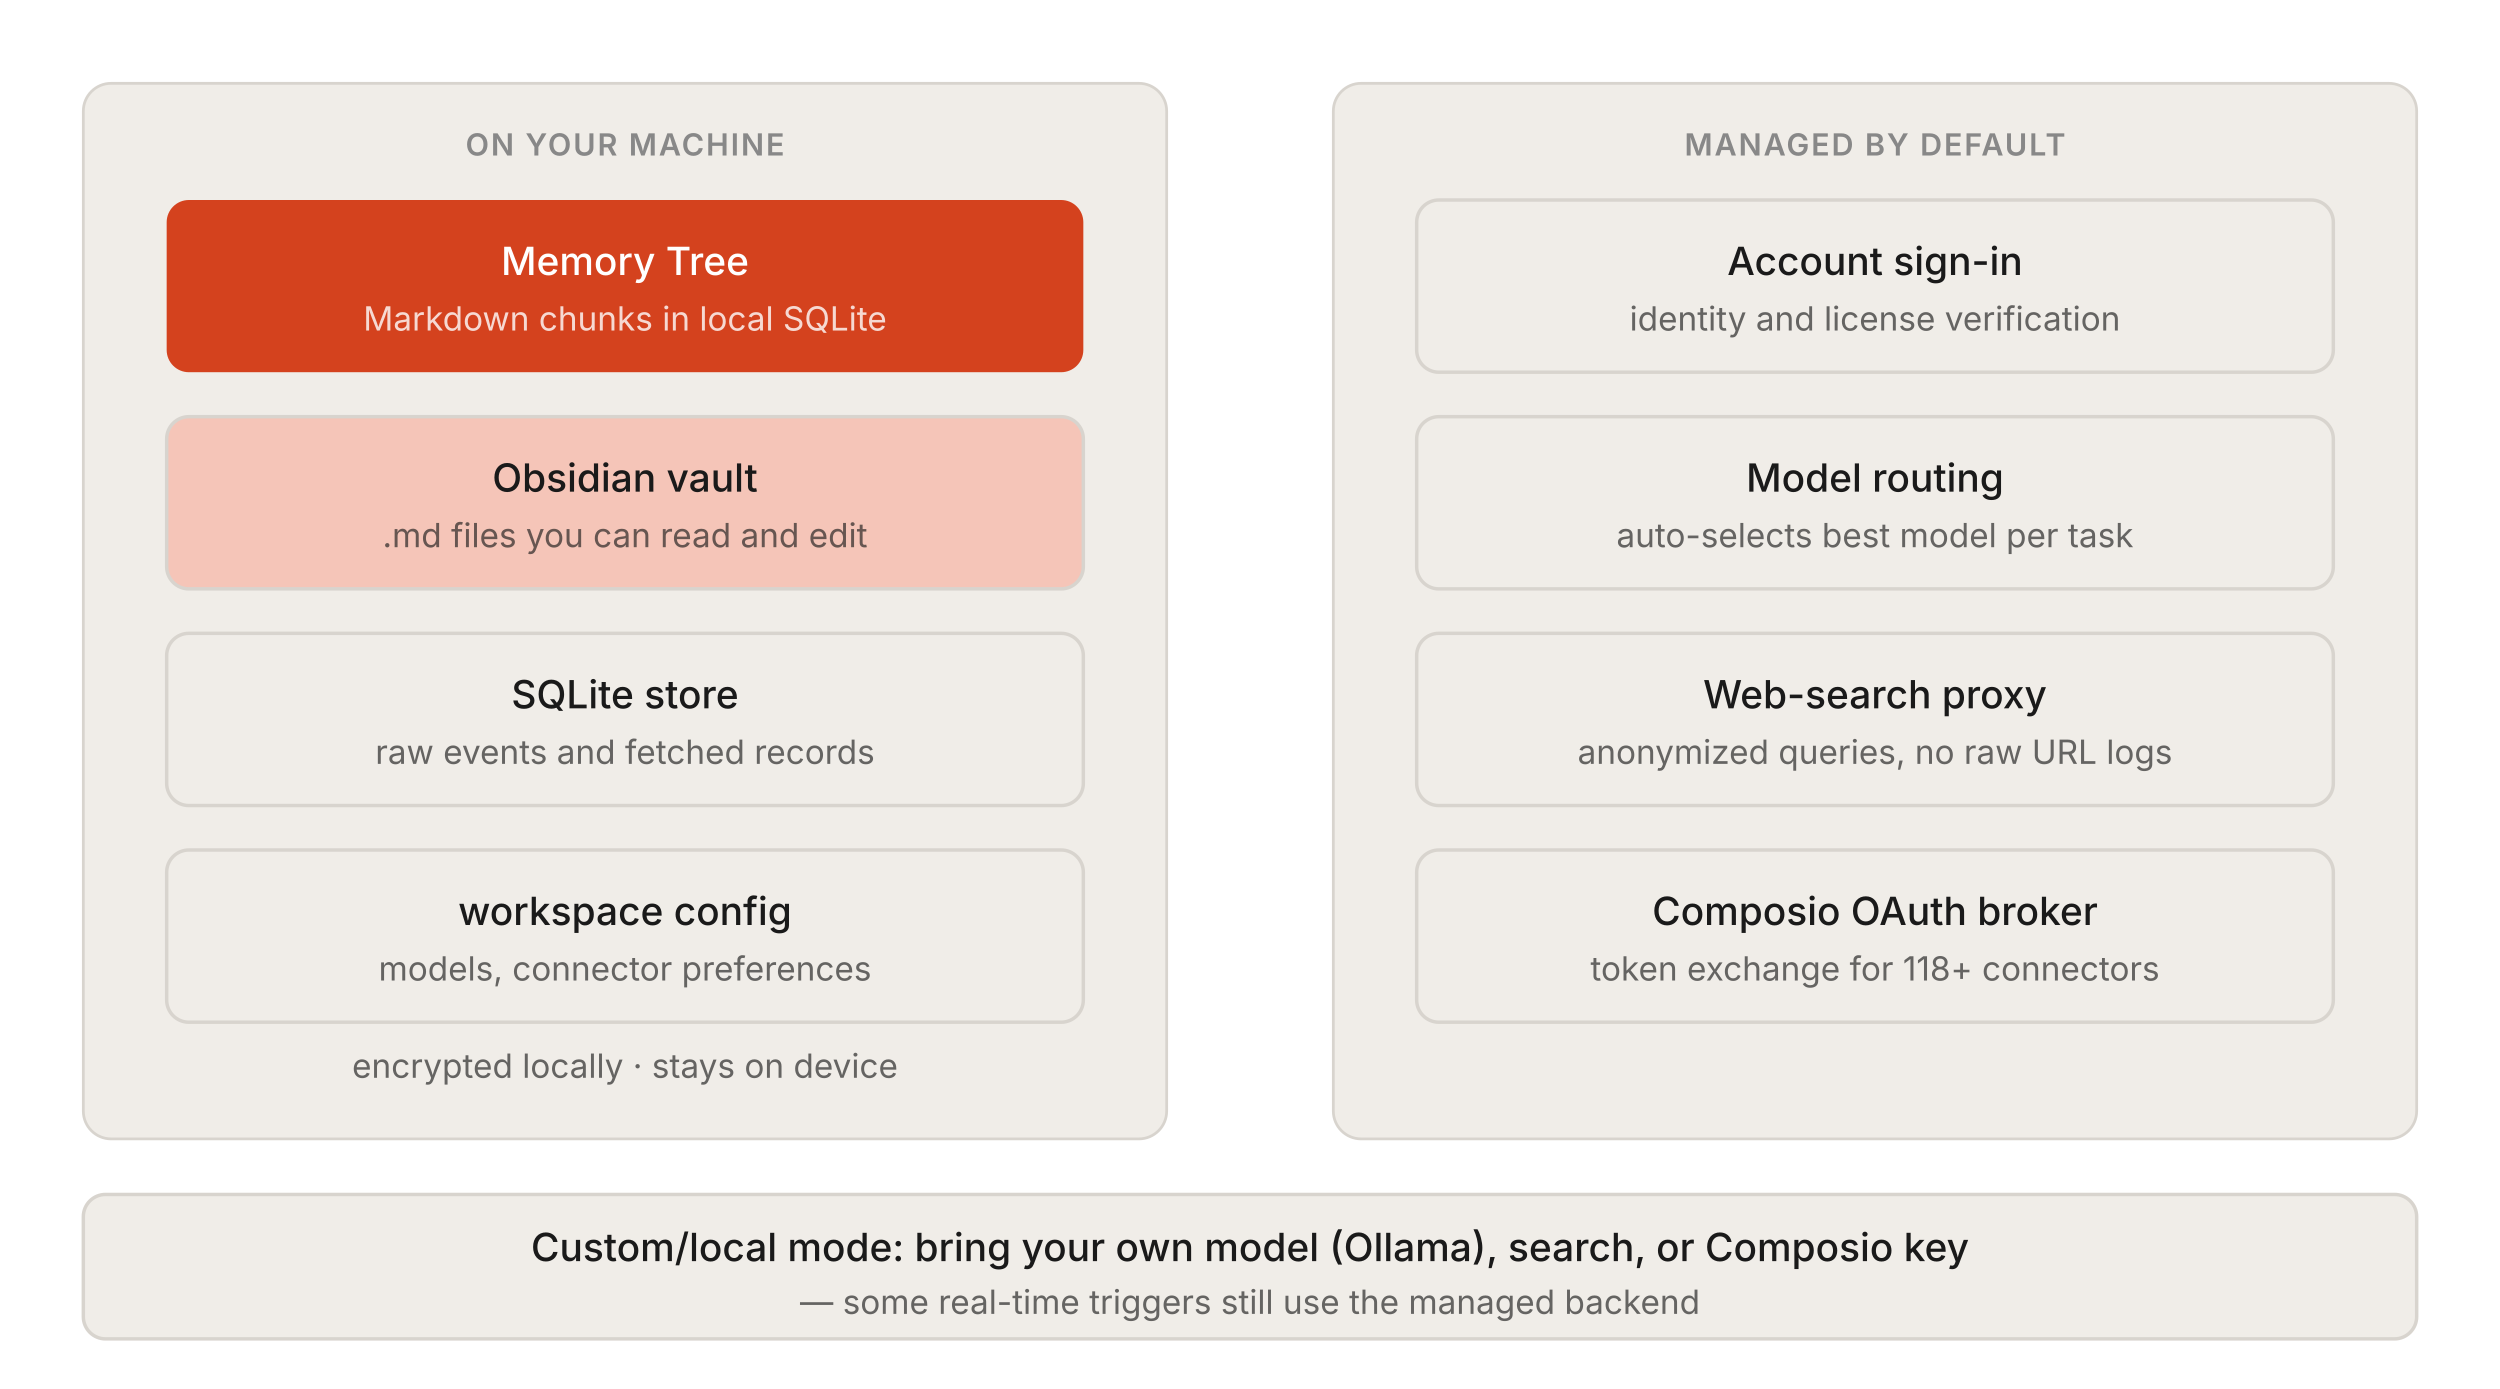
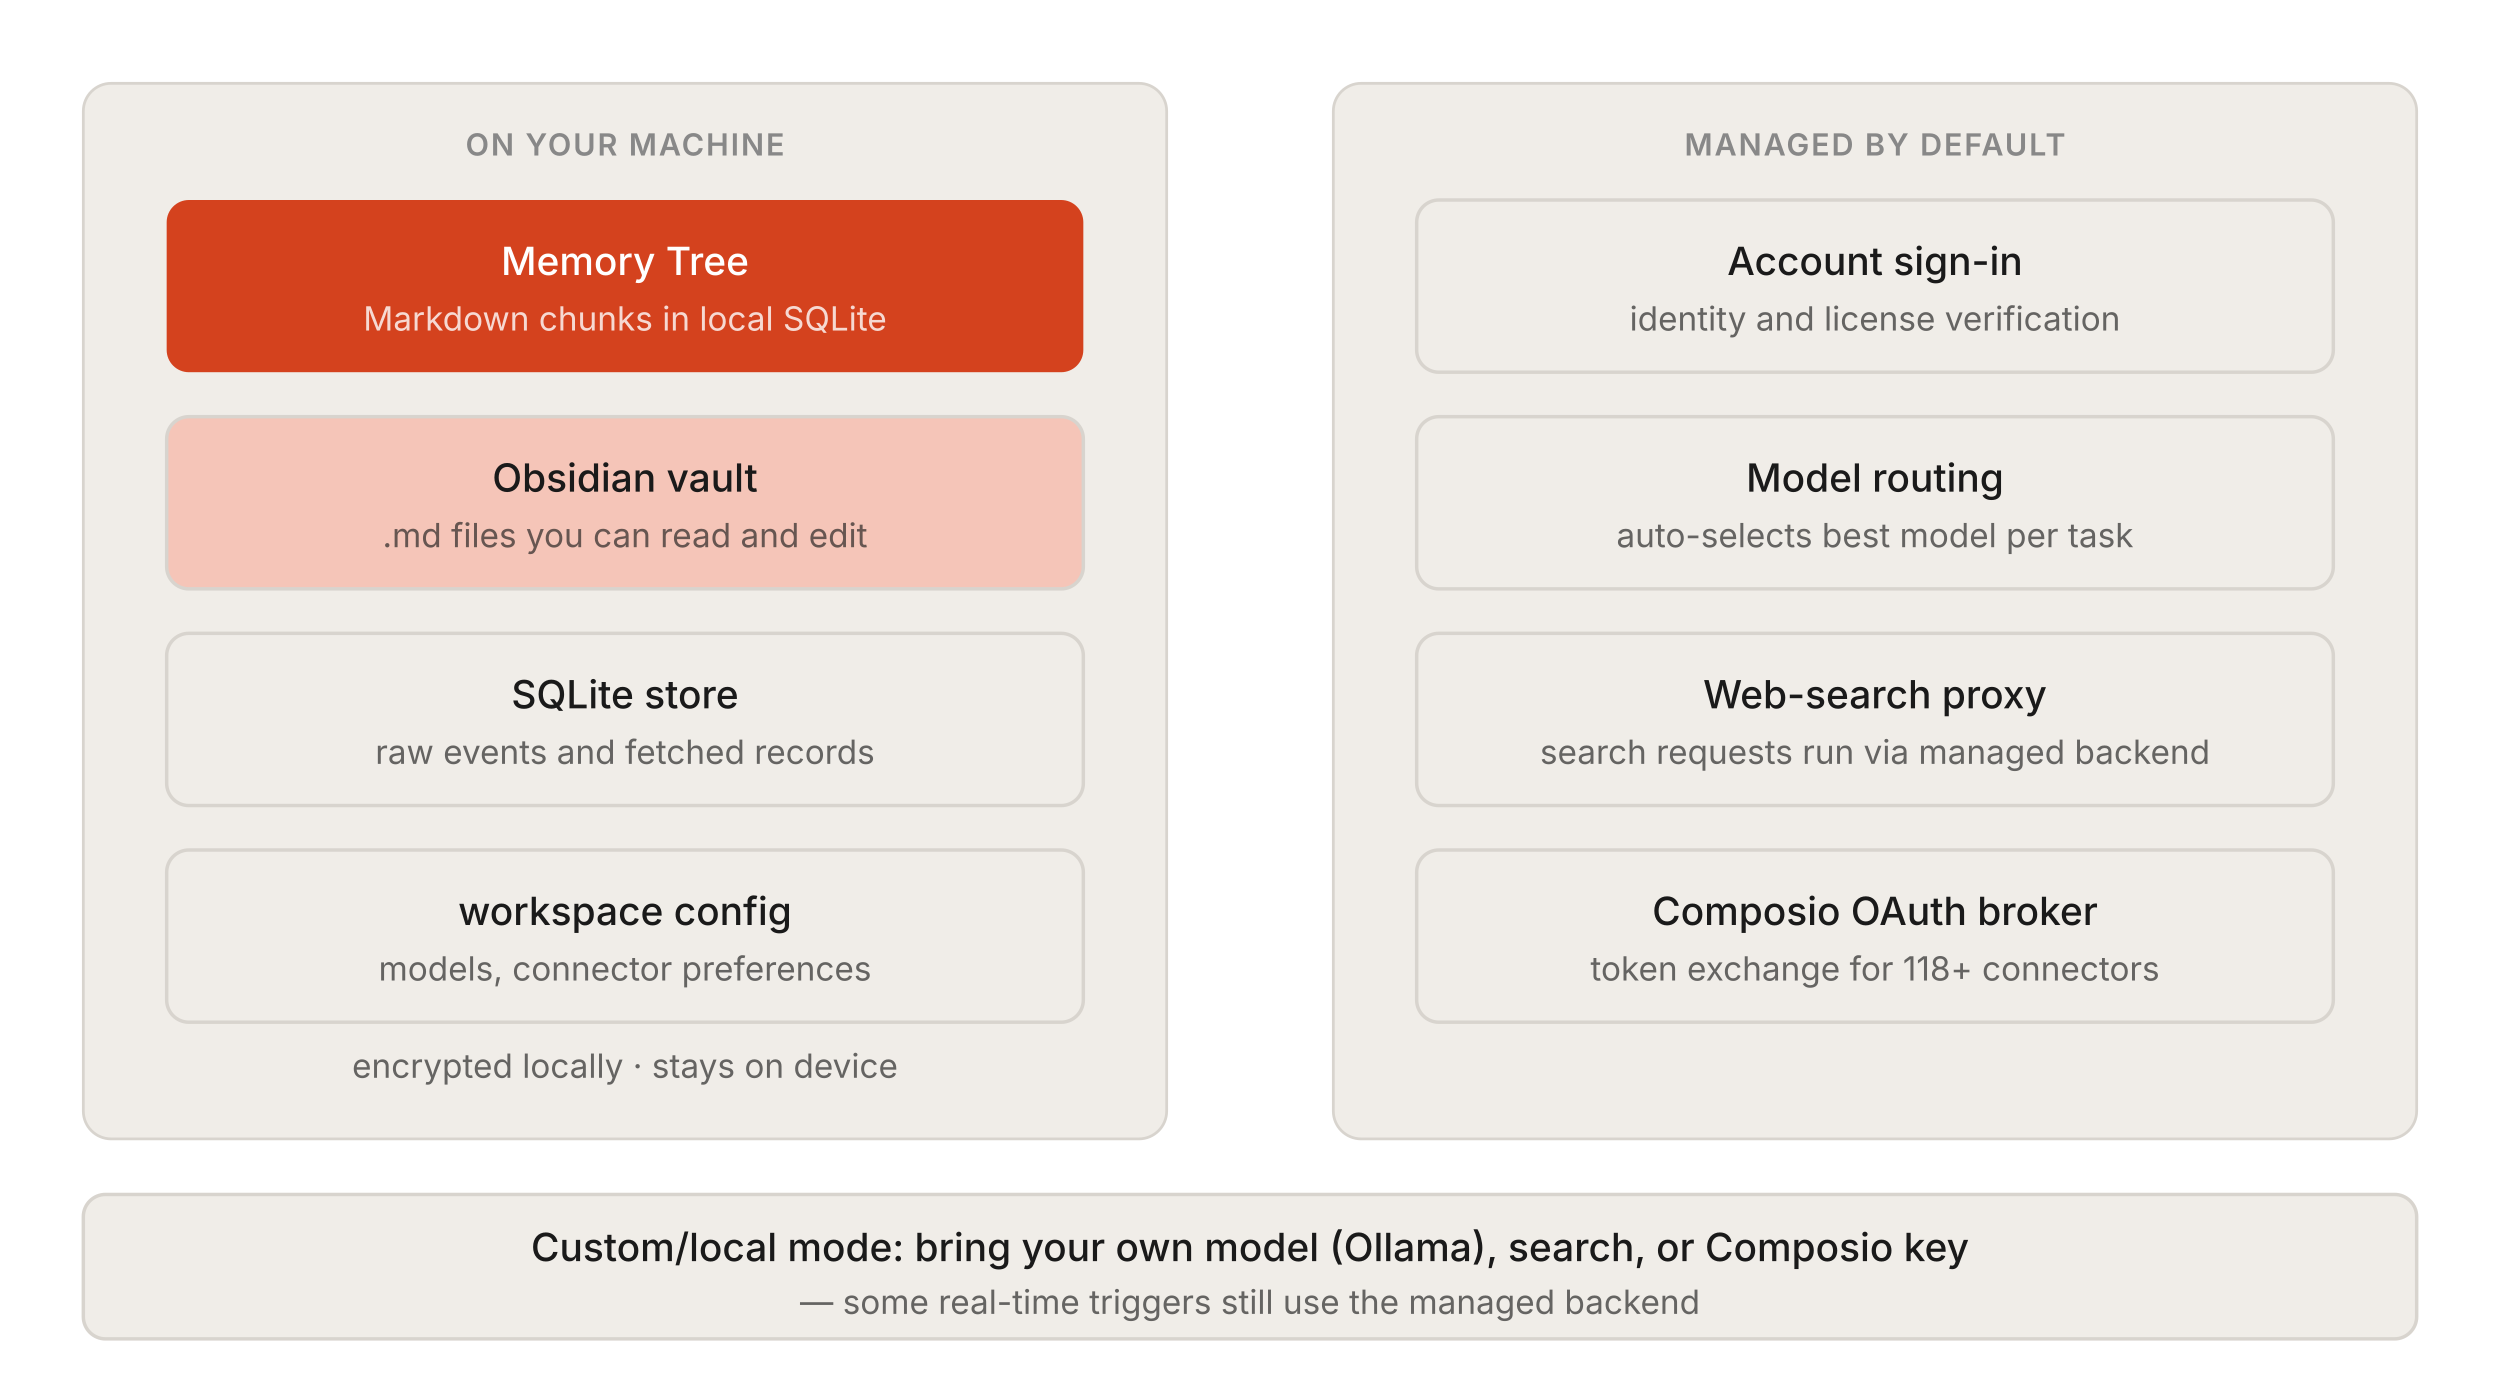
<svg xmlns="http://www.w3.org/2000/svg" viewBox="0 0 900 500" role="img" aria-labelledby="t d">
  <defs>
    <marker id="arr" viewBox="0 0 10 10" refX="9" refY="5" markerWidth="8" markerHeight="8" orient="auto-start-reverse">
      <path d="M 0 0 L 10 5 L 0 10 z" fill="currentColor" />
    </marker>
  </defs>
  <style>
    .box       { fill: var(--paper-2, #f0ede8); stroke: var(--border-soft, #d8d4ce); stroke-width: 1.25; }
    .hero      { fill: var(--accent, #d4421e); stroke: none; }
    .adj       { fill: var(--accent-soft, #f5c5b8); stroke: var(--border-soft, #d8d4ce); stroke-width: 1.25; }
    .label     { font-family: 'Inter', system-ui, sans-serif; font-size: 14px; font-weight: 500; fill: var(--ink, #1a1a1a); }
    .label-inv { font-family: 'Inter', system-ui, sans-serif; font-size: 14px; font-weight: 500; fill: var(--paper, #fff); }
    .sub       { font-family: 'Inter', system-ui, sans-serif; font-size: 12px; fill: var(--ink, #1a1a1a); opacity: .65; }
    .sub-inv   { font-family: 'Inter', system-ui, sans-serif; font-size: 12px; fill: var(--paper, #fff); opacity: .80; }
    .arrow     { fill: none; stroke: currentColor; stroke-width: 1.25; marker-end: url(#arr); }
    .col-bg    { fill: var(--paper-2, #f0ede8); stroke: var(--border-soft, #d8d4ce); stroke-width: 1; }
    .col-hdr   { font-family: 'Inter', system-ui, sans-serif; font-size: 11px; font-weight: 600; fill: var(--muted, #888); letter-spacing: .06em; }
  </style>
  <rect class="col-bg" x="30" y="30" width="390" height="380" rx="10" ry="10" />
  <text class="col-hdr" x="225" y="56" text-anchor="middle">ON YOUR MACHINE</text>
  <rect class="col-bg" x="480" y="30" width="390" height="380" rx="10" ry="10" />
  <text class="col-hdr" x="675" y="56" text-anchor="middle">MANAGED BY DEFAULT</text>
  <rect class="hero" x="60" y="72" width="330" height="62" rx="8" ry="8" />
  <text class="label-inv" x="225" y="99" text-anchor="middle">Memory Tree</text>
  <text class="sub-inv" x="225" y="119" text-anchor="middle">Markdown chunks in local SQLite</text>
  <rect class="adj" x="60" y="150" width="330" height="62" rx="8" ry="8" />
  <text class="label" x="225" y="177" text-anchor="middle">Obsidian vault</text>
  <text class="sub" x="225" y="197" text-anchor="middle">.md files you can read and edit</text>
  <rect class="box" x="60" y="228" width="330" height="62" rx="8" ry="8" />
  <text class="label" x="225" y="255" text-anchor="middle">SQLite store</text>
  <text class="sub" x="225" y="275" text-anchor="middle">raw events and fetched records</text>
  <rect class="box" x="60" y="306" width="330" height="62" rx="8" ry="8" />
  <text class="label" x="225" y="333" text-anchor="middle">workspace config</text>
  <text class="sub" x="225" y="353" text-anchor="middle">models, connector preferences</text>
  <text class="sub" x="225" y="388" text-anchor="middle">encrypted locally · stays on device</text>
  <rect class="box" x="510" y="72" width="330" height="62" rx="8" ry="8" />
  <text class="label" x="675" y="99" text-anchor="middle">Account sign-in</text>
  <text class="sub" x="675" y="119" text-anchor="middle">identity and license verification</text>
  <rect class="box" x="510" y="150" width="330" height="62" rx="8" ry="8" />
  <text class="label" x="675" y="177" text-anchor="middle">Model routing</text>
  <text class="sub" x="675" y="197" text-anchor="middle">auto-selects best model per task</text>
  <rect class="box" x="510" y="228" width="330" height="62" rx="8" ry="8" />
  <text class="label" x="675" y="255" text-anchor="middle">Web-search proxy</text>
-   <text class="sub" x="675" y="275" text-anchor="middle">anonymized queries, no raw URL logs</text>
+   <text class="sub" x="675" y="275" text-anchor="middle">search requests run via managed backend</text>
  <rect class="box" x="510" y="306" width="330" height="62" rx="8" ry="8" />
  <text class="label" x="675" y="333" text-anchor="middle">Composio OAuth broker</text>
  <text class="sub" x="675" y="353" text-anchor="middle">token exchange for 118+ connectors</text>
  <rect class="box" x="30" y="430" width="840" height="52" rx="8" ry="8" />
  <text class="label" x="450" y="454" text-anchor="middle">Custom/local mode: bring your own model (Ollama), search, or Composio key</text>
  <text class="sub" x="450" y="473" text-anchor="middle">— some real-time triggers still use the managed backend</text>
</svg>
